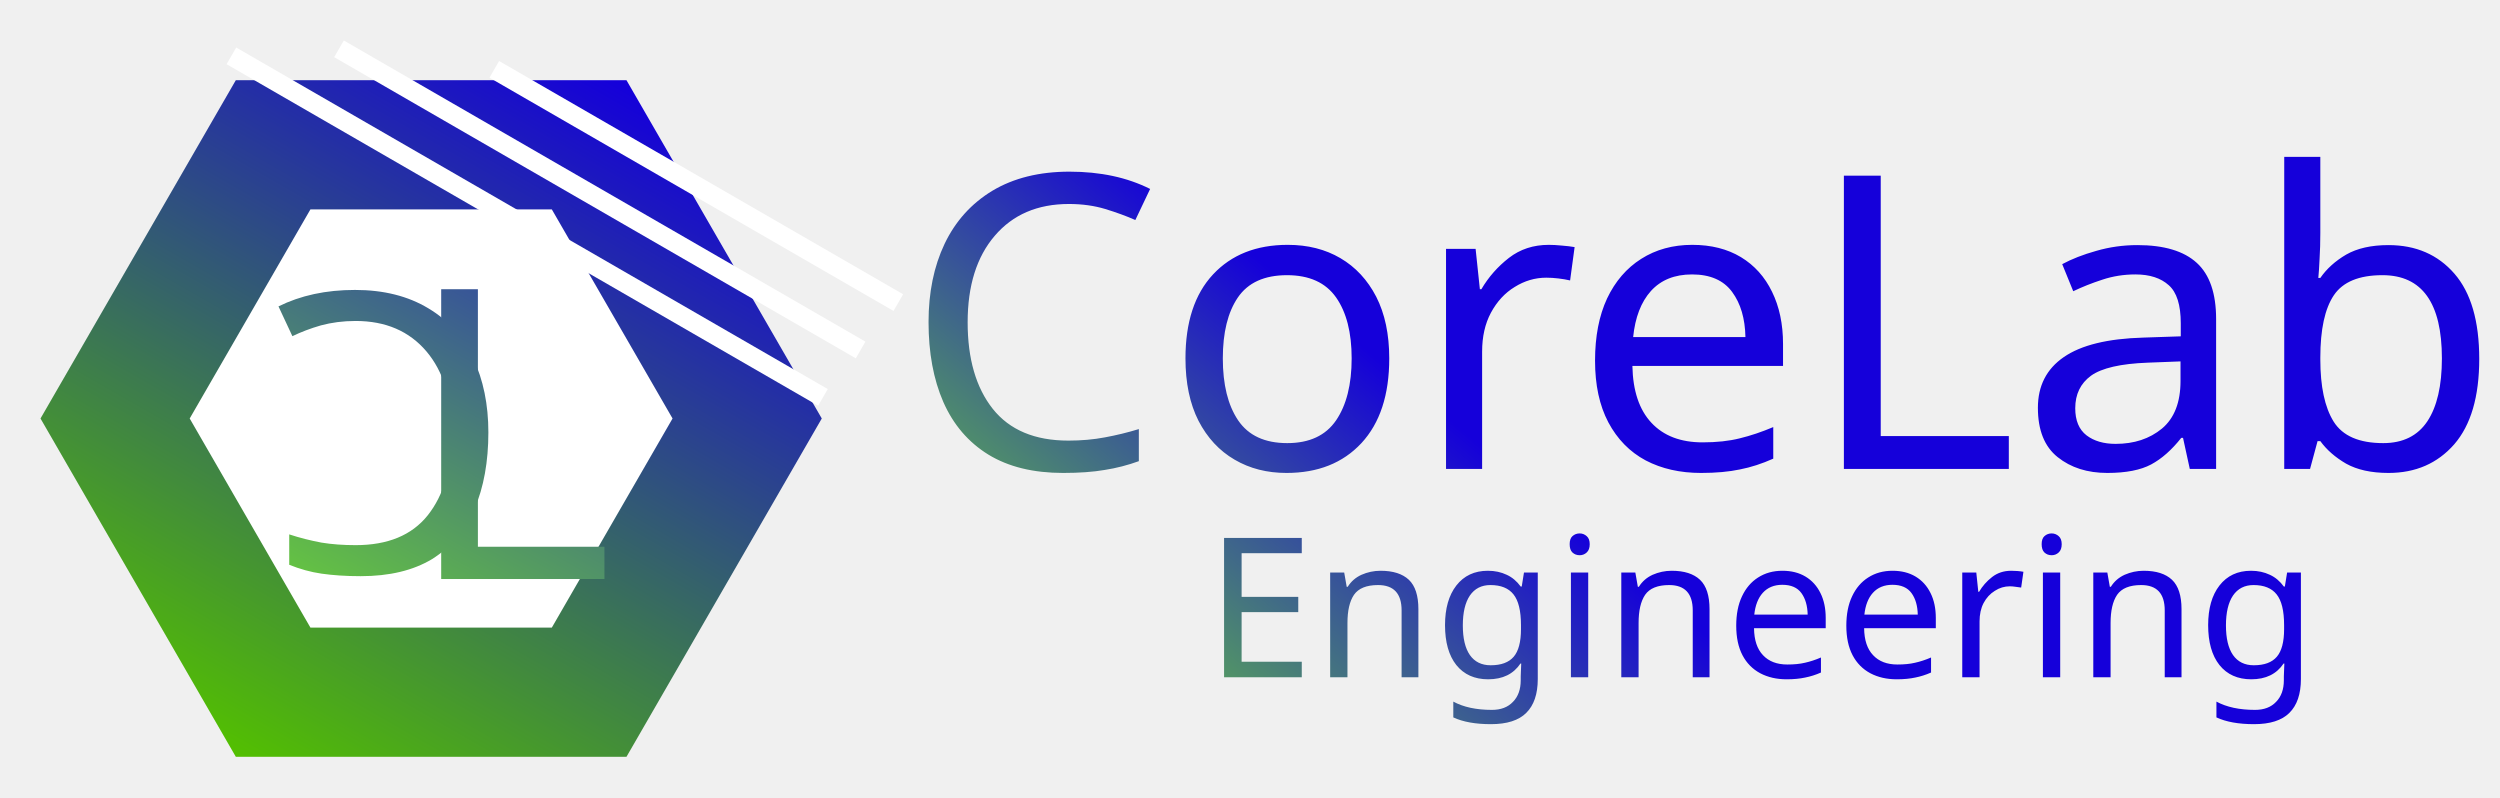
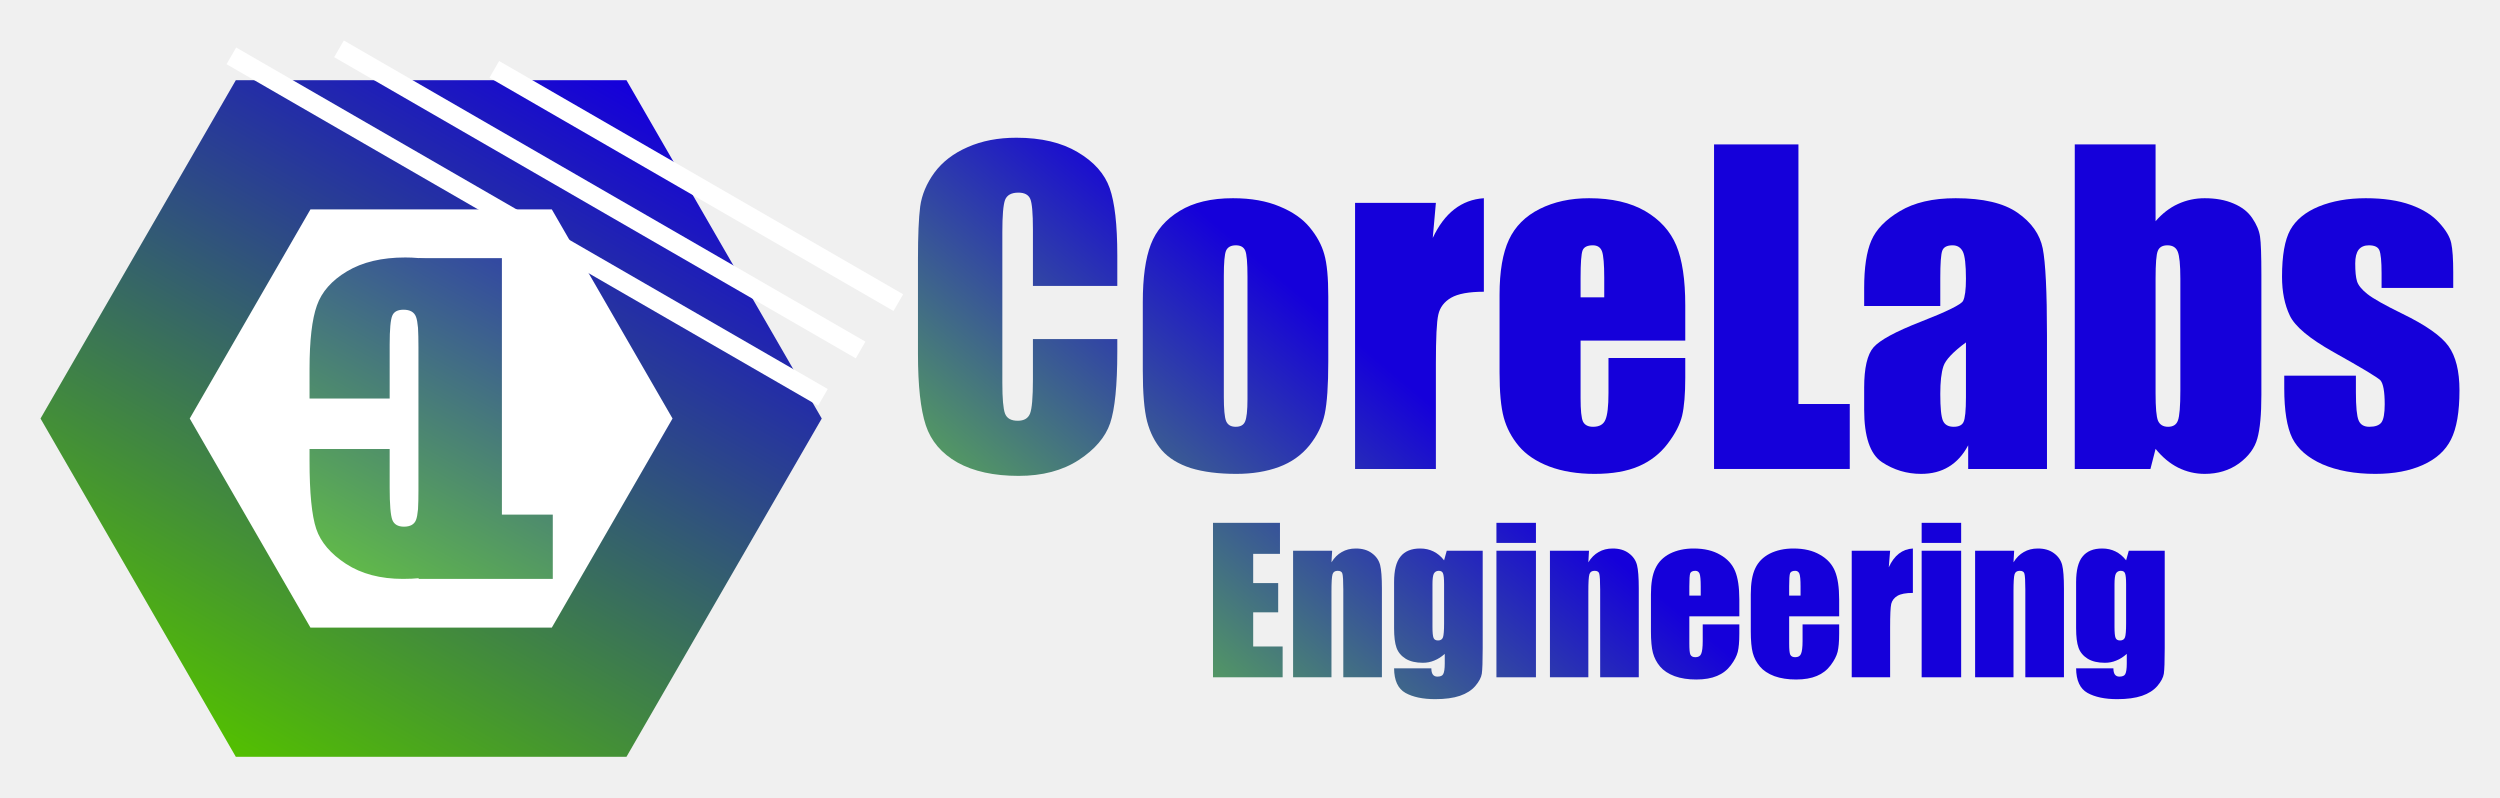
- <svg xmlns="http://www.w3.org/2000/svg" xmlns:xlink="http://www.w3.org/1999/xlink" width="61.736mm" height="19.689mm" viewBox="0 0 61.736 19.689" version="1.1" id="svg1005">
-   <defs id="defs1002">
-     <linearGradient xlink:href="#linearGradient7928" id="linearGradient1926" gradientUnits="userSpaceOnUse" x1="73.75" y1="39.5" x2="49.75" y2="81.5" gradientTransform="matrix(0.396151,0,0,0.396151,-13.08657,229.8834)" />
-     <linearGradient id="linearGradient7928">
-       <stop style="stop-color:#1500da;stop-opacity:1" offset="0" id="stop7924" />
-       <stop style="stop-color:#53c000;stop-opacity:1" offset="1" id="stop7926" />
-     </linearGradient>
-     <linearGradient xlink:href="#linearGradient1831-0-1" id="linearGradient2073" gradientUnits="userSpaceOnUse" x1="-112.165" y1="82.567" x2="-88.415" y2="125.067" gradientTransform="matrix(0.3964817,0,0,0.3964817,28.19933,212.3463)" />
-     <linearGradient id="linearGradient1831-0-1">
-       <stop style="stop-color:#1500da;stop-opacity:1" offset="0" id="stop1827" />
-       <stop style="stop-color:#7dff13;stop-opacity:1" offset="1" id="stop1829" />
-     </linearGradient>
-     <linearGradient xlink:href="#linearGradient1831-0-1" id="linearGradient2071" gradientUnits="userSpaceOnUse" x1="112.165" y1="82.567" x2="88.415" y2="125.067" gradientTransform="matrix(0.396151,0,0,0.396151,-28.17581,212.599)" />
-     <linearGradient xlink:href="#linearGradient1831-0-1" id="linearGradient7656" x1="100.782" y1="63.757" x2="77.046" y2="92.078" gradientUnits="userSpaceOnUse" />
-     <linearGradient xlink:href="#linearGradient1831-0-1" id="linearGradient1236" gradientUnits="userSpaceOnUse" x1="100.782" y1="63.757" x2="77.046" y2="92.078" />
-     <linearGradient xlink:href="#linearGradient1831-0-1" id="linearGradient1238" gradientUnits="userSpaceOnUse" x1="100.782" y1="63.757" x2="77.046" y2="92.078" />
+ <svg xmlns="http://www.w3.org/2000/svg" version="1.1" id="svg2" xml:space="preserve" width="233.334" height="74.415" viewBox="0 0 233.334 74.415">
+   <defs id="defs6">
+     <linearGradient x1="73.75" y1="39.5" x2="49.75" y2="81.5" gradientUnits="userSpaceOnUse" gradientTransform="matrix(1.122948,0,0,1.122948,-39.33131,-38.47216)" spreadMethod="pad" id="linearGradient26">
+       <stop style="stop-opacity:1;stop-color:#1500da" offset="0" id="stop22" />
+       <stop style="stop-opacity:1;stop-color:#53c000" offset="1" id="stop24" />
+     </linearGradient>
+     <linearGradient x1="-112.165" y1="82.567" x2="-88.415" y2="125.067" gradientUnits="userSpaceOnUse" gradientTransform="matrix(-1.122948,0,0,1.124823,-82.10393,-87.68099)" spreadMethod="pad" id="linearGradient58">
+       <stop style="stop-opacity:1;stop-color:#1500da" offset="0" id="stop54" />
+       <stop style="stop-opacity:1;stop-color:#7dff13" offset="1" id="stop56" />
+     </linearGradient>
+     <linearGradient x1="112.165" y1="82.567" x2="88.415" y2="125.067" gradientUnits="userSpaceOnUse" gradientTransform="matrix(1.122948,0,0,1.122948,-82.10393,-87.4672)" spreadMethod="pad" id="linearGradient76">
+       <stop style="stop-opacity:1;stop-color:#1500da" offset="0" id="stop72" />
+       <stop style="stop-opacity:1;stop-color:#7dff13" offset="1" id="stop74" />
+     </linearGradient>
+     <linearGradient x1="100.782" y1="63.757" x2="77.046" y2="92.078" gradientUnits="userSpaceOnUse" gradientTransform="matrix(1.122948,0,0,1.122948,-24.70637,-53.15027)" spreadMethod="pad" id="linearGradient94">
+       <stop style="stop-opacity:1;stop-color:#1500da" offset="0" id="stop90" />
+       <stop style="stop-opacity:1;stop-color:#7dff13" offset="1" id="stop92" />
+     </linearGradient>
+     <linearGradient x1="100.782" y1="63.757" x2="77.046" y2="92.078" gradientUnits="userSpaceOnUse" gradientTransform="matrix(1.122948,0,0,1.122948,-24.70637,-53.15027)" spreadMethod="pad" id="linearGradient112">
+       <stop style="stop-opacity:1;stop-color:#1500da" offset="0" id="stop108" />
+       <stop style="stop-opacity:1;stop-color:#7dff13" offset="1" id="stop110" />
+     </linearGradient>
+     <linearGradient x1="100.782" y1="63.757" x2="77.046" y2="92.078" gradientUnits="userSpaceOnUse" gradientTransform="matrix(1.122948,0,0,1.122948,-24.70637,-53.15027)" spreadMethod="pad" id="linearGradient130">
+       <stop style="stop-opacity:1;stop-color:#1500da" offset="0" id="stop126" />
+       <stop style="stop-opacity:1;stop-color:#7dff13" offset="1" id="stop128" />
+     </linearGradient>
+     <linearGradient x1="100.782" y1="63.757" x2="77.046" y2="92.078" gradientUnits="userSpaceOnUse" gradientTransform="matrix(1.122948,0,0,1.122948,-24.70637,-53.15027)" spreadMethod="pad" id="linearGradient148">
+       <stop style="stop-opacity:1;stop-color:#1500da" offset="0" id="stop144" />
+       <stop style="stop-opacity:1;stop-color:#7dff13" offset="1" id="stop146" />
+     </linearGradient>
+     <linearGradient x1="100.782" y1="63.757" x2="77.046" y2="92.078" gradientUnits="userSpaceOnUse" gradientTransform="matrix(1.122948,0,0,1.122948,-24.70637,-53.15027)" spreadMethod="pad" id="linearGradient166">
+       <stop style="stop-opacity:1;stop-color:#1500da" offset="0" id="stop162" />
+       <stop style="stop-opacity:1;stop-color:#7dff13" offset="1" id="stop164" />
+     </linearGradient>
+     <linearGradient x1="100.782" y1="63.757" x2="77.046" y2="92.078" gradientUnits="userSpaceOnUse" gradientTransform="matrix(1.122948,0,0,1.122948,-24.70637,-53.15027)" spreadMethod="pad" id="linearGradient184">
+       <stop style="stop-opacity:1;stop-color:#1500da" offset="0" id="stop180" />
+       <stop style="stop-opacity:1;stop-color:#7dff13" offset="1" id="stop182" />
+     </linearGradient>
+     <linearGradient x1="100.782" y1="63.757" x2="77.046" y2="92.078" gradientUnits="userSpaceOnUse" gradientTransform="matrix(1.122948,0,0,1.122948,-24.70637,-53.15027)" spreadMethod="pad" id="linearGradient202">
+       <stop style="stop-opacity:1;stop-color:#1500da" offset="0" id="stop198" />
+       <stop style="stop-opacity:1;stop-color:#7dff13" offset="1" id="stop200" />
+     </linearGradient>
+     <linearGradient x1="100.782" y1="63.757" x2="77.046" y2="92.078" gradientUnits="userSpaceOnUse" gradientTransform="matrix(1.122948,0,0,1.122948,-24.70637,-53.15027)" spreadMethod="pad" id="linearGradient220">
+       <stop style="stop-opacity:1;stop-color:#1500da" offset="0" id="stop216" />
+       <stop style="stop-opacity:1;stop-color:#7dff13" offset="1" id="stop218" />
+     </linearGradient>
+     <linearGradient x1="100.782" y1="63.757" x2="77.046" y2="92.078" gradientUnits="userSpaceOnUse" gradientTransform="matrix(1.122948,0,0,1.122948,-24.70637,-53.15027)" spreadMethod="pad" id="linearGradient238">
+       <stop style="stop-opacity:1;stop-color:#1500da" offset="0" id="stop234" />
+       <stop style="stop-opacity:1;stop-color:#7dff13" offset="1" id="stop236" />
+     </linearGradient>
+     <linearGradient x1="100.782" y1="63.757" x2="77.046" y2="92.078" gradientUnits="userSpaceOnUse" gradientTransform="matrix(1.122948,0,0,1.122948,-24.70637,-53.15027)" spreadMethod="pad" id="linearGradient256">
+       <stop style="stop-opacity:1;stop-color:#1500da" offset="0" id="stop252" />
+       <stop style="stop-opacity:1;stop-color:#7dff13" offset="1" id="stop254" />
+     </linearGradient>
+     <linearGradient x1="100.782" y1="63.757" x2="77.046" y2="92.078" gradientUnits="userSpaceOnUse" gradientTransform="matrix(1.122948,0,0,1.122948,-24.70637,-53.15027)" spreadMethod="pad" id="linearGradient274">
+       <stop style="stop-opacity:1;stop-color:#1500da" offset="0" id="stop270" />
+       <stop style="stop-opacity:1;stop-color:#7dff13" offset="1" id="stop272" />
+     </linearGradient>
+     <linearGradient x1="100.782" y1="63.757" x2="77.046" y2="92.078" gradientUnits="userSpaceOnUse" gradientTransform="matrix(1.122948,0,0,1.122948,-24.70637,-53.15027)" spreadMethod="pad" id="linearGradient292">
+       <stop style="stop-opacity:1;stop-color:#1500da" offset="0" id="stop288" />
+       <stop style="stop-opacity:1;stop-color:#7dff13" offset="1" id="stop290" />
+     </linearGradient>
+     <linearGradient x1="100.782" y1="63.757" x2="77.046" y2="92.078" gradientUnits="userSpaceOnUse" gradientTransform="matrix(1.122948,0,0,1.122948,-24.70637,-53.15027)" spreadMethod="pad" id="linearGradient310">
+       <stop style="stop-opacity:1;stop-color:#1500da" offset="0" id="stop306" />
+       <stop style="stop-opacity:1;stop-color:#7dff13" offset="1" id="stop308" />
+     </linearGradient>
+     <linearGradient x1="100.782" y1="63.757" x2="77.046" y2="92.078" gradientUnits="userSpaceOnUse" gradientTransform="matrix(1.122948,0,0,1.122948,-24.70637,-53.15027)" spreadMethod="pad" id="linearGradient328">
+       <stop style="stop-opacity:1;stop-color:#1500da" offset="0" id="stop324" />
+       <stop style="stop-opacity:1;stop-color:#7dff13" offset="1" id="stop326" />
+     </linearGradient>
+     <linearGradient x1="100.782" y1="63.757" x2="77.046" y2="92.078" gradientUnits="userSpaceOnUse" gradientTransform="matrix(1.122948,0,0,1.122948,-24.70637,-53.15027)" spreadMethod="pad" id="linearGradient346">
+       <stop style="stop-opacity:1;stop-color:#1500da" offset="0" id="stop342" />
+       <stop style="stop-opacity:1;stop-color:#7dff13" offset="1" id="stop344" />
+     </linearGradient>
+     <linearGradient x1="100.782" y1="63.757" x2="77.046" y2="92.078" gradientUnits="userSpaceOnUse" gradientTransform="matrix(1.122948,0,0,1.122948,-24.70637,-53.15027)" spreadMethod="pad" id="linearGradient364">
+       <stop style="stop-opacity:1;stop-color:#1500da" offset="0" id="stop360" />
+       <stop style="stop-opacity:1;stop-color:#7dff13" offset="1" id="stop362" />
+     </linearGradient>
+     <linearGradient x1="100.782" y1="63.757" x2="77.046" y2="92.078" gradientUnits="userSpaceOnUse" gradientTransform="matrix(1.122948,0,0,1.122948,-24.70637,-53.15027)" spreadMethod="pad" id="linearGradient382">
+       <stop style="stop-opacity:1;stop-color:#1500da" offset="0" id="stop378" />
+       <stop style="stop-opacity:1;stop-color:#7dff13" offset="1" id="stop380" />
+     </linearGradient>
+     <linearGradient x1="100.782" y1="63.757" x2="77.046" y2="92.078" gradientUnits="userSpaceOnUse" gradientTransform="matrix(1.122948,0,0,1.122948,-24.70637,-53.15027)" spreadMethod="pad" id="linearGradient400">
+       <stop style="stop-opacity:1;stop-color:#1500da" offset="0" id="stop396" />
+       <stop style="stop-opacity:1;stop-color:#7dff13" offset="1" id="stop398" />
+     </linearGradient>
+     <linearGradient x1="100.782" y1="63.757" x2="77.046" y2="92.078" gradientUnits="userSpaceOnUse" gradientTransform="matrix(1.122948,0,0,1.122948,-24.70637,-53.15027)" spreadMethod="pad" id="linearGradient418">
+       <stop style="stop-opacity:1;stop-color:#1500da" offset="0" id="stop414" />
+       <stop style="stop-opacity:1;stop-color:#7dff13" offset="1" id="stop416" />
+     </linearGradient>
  </defs>
-   <g id="layer1" transform="translate(-64.23038,-52.68634)">
-     <g id="g14221" transform="translate(63.44174,-190.7691)">
-       <path id="path1773" style="opacity:1;fill:url(#linearGradient1926);fill-opacity:1;stroke:none;stroke-width:0.514;stroke-linejoin:round;stroke-miterlimit:4;stroke-dasharray:none;stroke-dashoffset:0;stroke-opacity:1" d="m 21.082,253.79 -4.823,8.354 H 6.612 l -4.823,-8.354 4.823,-8.354 h 9.647 z" />
-       <path id="path1773-3" style="opacity:1;fill:#ffffff;fill-opacity:1;stroke:#000000;stroke-width:0.318;stroke-linejoin:round;stroke-miterlimit:4;stroke-dasharray:none;stroke-dashoffset:0;stroke-opacity:0" d="m 17.397,253.79 -2.981,5.163 H 8.454 l -2.981,-5.163 2.981,-5.163 h 5.962 z" />
-       <path id="path1790" d="m 12.995,245.168 9.977,5.76" style="fill:none;stroke:#ffffff;stroke-width:0.475;stroke-linecap:butt;stroke-linejoin:miter;stroke-miterlimit:4;stroke-dasharray:none;stroke-opacity:1" />
-       <path id="path1792" d="M 9.16,244.661 22.041,252.098" style="fill:none;stroke:#ffffff;stroke-width:0.475;stroke-linecap:butt;stroke-linejoin:miter;stroke-miterlimit:4;stroke-dasharray:none;stroke-opacity:1" />
-       <path id="path1794" d="m 6.503,244.835 c 0,0 13.822,7.98 14.608,8.434" style="fill:none;stroke:#ffffff;stroke-width:0.475;stroke-linecap:butt;stroke-linejoin:miter;stroke-miterlimit:4;stroke-dasharray:none;stroke-opacity:1" />
-       <text transform="scale(-0.9991658,1.000835)" id="text2016" y="257.377" x="-13.455" style="font-style:normal;font-variant:normal;font-weight:normal;font-stretch:condensed;font-size:9.626px;line-height:1.25;font-family:Impact;-inkscape-font-specification:'Impact Condensed';letter-spacing:1.805px;word-spacing:0px;fill:url(#linearGradient2073);fill-opacity:1;stroke:none;stroke-width:0.451" xml:space="preserve">
-         <tspan style="font-style:normal;font-variant:normal;font-weight:normal;font-stretch:condensed;font-family:Impact;-inkscape-font-specification:'Impact Condensed';letter-spacing:1.805px;fill:url(#linearGradient2073);fill-opacity:1;stroke-width:0.451" y="257.377" x="-13.455" id="tspan2014">C</tspan>
-       </text>
-       <text id="text2016-8" y="257.752" x="10.714" style="font-style:normal;font-variant:normal;font-weight:normal;font-stretch:condensed;font-size:10.022px;line-height:1.25;font-family:Impact;-inkscape-font-specification:'Impact Condensed';letter-spacing:1.879px;word-spacing:0px;fill:url(#linearGradient2071);fill-opacity:1;stroke:none;stroke-width:0.47" xml:space="preserve">
-         <tspan style="font-style:normal;font-variant:normal;font-weight:normal;font-stretch:condensed;font-family:Impact;-inkscape-font-specification:'Impact Condensed';letter-spacing:1.879px;fill:url(#linearGradient2071);fill-opacity:1;stroke-width:0.47" y="257.752" x="10.714" id="tspan2014-3">L</tspan>
-       </text>
-     </g>
-     <g id="g6166" style="fill:url(#linearGradient7656);fill-opacity:1" transform="matrix(0.396151,0,0,0.396151,55.51452,33.93611)">
-       <text id="text6019" y="76.563" x="78.319" style="font-style:normal;font-variant:normal;font-weight:normal;font-stretch:normal;font-size:25.586px;line-height:1.25;font-family:Impact;-inkscape-font-specification:Impact;letter-spacing:0px;word-spacing:0px;fill:url(#linearGradient1236);fill-opacity:1;stroke:none;stroke-width:1.199" xml:space="preserve">
-         <tspan id="tspan6021" style="font-style:normal;font-variant:normal;font-weight:normal;font-stretch:normal;font-family:Impact;-inkscape-font-specification:Impact;fill:url(#linearGradient1236);fill-opacity:1;stroke-width:1.199" y="76.563" x="78.319">CoreLabs</tspan>
-       </text>
-       <text id="text6019-5" y="89.551" x="97.116" style="font-style:normal;font-variant:normal;font-weight:normal;font-stretch:normal;font-size:12.173px;line-height:1.25;font-family:Impact;-inkscape-font-specification:Impact;letter-spacing:0px;word-spacing:0px;fill:url(#linearGradient1238);fill-opacity:1;stroke:none;stroke-width:0.571" xml:space="preserve">
-         <tspan id="tspan6021-1" style="font-style:normal;font-variant:normal;font-weight:normal;font-stretch:normal;font-family:Impact;-inkscape-font-specification:Impact;fill:url(#linearGradient1238);fill-opacity:1;stroke-width:0.571" y="89.551" x="97.116">Engineering</tspan>
-       </text>
+   <g id="g8" transform="matrix(1.333333,0,0,1.333333,0,2.1937022e-6)">
+     <g id="g10">
+       <g id="g12">
+         <g id="g14">
+           <g id="g20">
+             <path d="M 57.523,29.297 43.852,52.977 H 16.508 L 2.836,29.297 16.508,5.613 h 27.344 z" style="fill:url(#linearGradient26);stroke:none" id="path28" />
+           </g>
+         </g>
+       </g>
+       <path d="M 47.078,29.297 38.629,43.93 H 21.73 L 13.281,29.297 21.73,14.66 h 16.899 z" style="fill:#ffffff;fill-opacity:1;fill-rule:nonzero;stroke:none" id="path30" />
+       <g id="g32">
+         <path d="M 34.602,4.855 62.883,21.184" style="fill:none;stroke:#ffffff;stroke-width:1.348;stroke-linecap:butt;stroke-linejoin:miter;stroke-miterlimit:4;stroke-dasharray:none;stroke-opacity:1" id="path34" />
+       </g>
+       <g id="g36">
+         <path d="M 23.73,3.418 60.242,24.5" style="fill:none;stroke:#ffffff;stroke-width:1.348;stroke-linecap:butt;stroke-linejoin:miter;stroke-miterlimit:4;stroke-dasharray:none;stroke-opacity:1" id="path38" />
+       </g>
+       <g id="g40">
+         <path d="m 16.195,3.91 c 0,0 39.184,22.621 41.41,23.906" style="fill:none;stroke:#ffffff;stroke-width:1.348;stroke-linecap:butt;stroke-linejoin:miter;stroke-miterlimit:4;stroke-dasharray:none;stroke-opacity:1" id="path42" />
+       </g>
+       <g id="g44">
+         <g id="g46">
+           <g id="g52">
+             <path d="m 21.668,27.898 h 5.609 v -3.765 c 0,-1.094 0.063,-1.774 0.188,-2.047 0.117,-0.27 0.375,-0.406 0.781,-0.406 0.461,0 0.75,0.168 0.875,0.5 0.125,0.324 0.188,1.031 0.188,2.125 v 10.031 c 0,1.055 -0.063,1.742 -0.188,2.062 -0.125,0.313 -0.406,0.469 -0.844,0.469 -0.414,0 -0.687,-0.156 -0.812,-0.469 -0.125,-0.32 -0.188,-1.078 -0.188,-2.265 V 31.43 h -5.609 v 0.843 c 0,2.231 0.156,3.813 0.469,4.75 0.312,0.93 1.011,1.747 2.093,2.454 1.075,0.695 2.403,1.046 3.985,1.046 1.648,0 3,-0.296 4.062,-0.89 1.063,-0.594 1.774,-1.414 2.125,-2.469 0.344,-1.062 0.516,-2.648 0.516,-4.766 v -6.296 c 0,-1.563 -0.051,-2.727 -0.156,-3.5 -0.114,-0.782 -0.43,-1.532 -0.953,-2.25 -0.532,-0.719 -1.266,-1.286 -2.204,-1.704 -0.937,-0.414 -2.015,-0.625 -3.234,-0.625 -1.644,0 -3.004,0.325 -4.078,0.969 -1.07,0.637 -1.773,1.434 -2.109,2.391 -0.344,0.961 -0.516,2.445 -0.516,4.453 z" style="fill:url(#linearGradient58);stroke:none" id="path60" />
+           </g>
+         </g>
+       </g>
+       <g id="g62">
+         <g id="g64">
+           <g id="g70">
+             <path d="m 35.133,18.07 v 17.953 h 3.562 v 4.5 h -9.39 V 18.07 Z" style="fill:url(#linearGradient76);stroke:none" id="path78" />
+           </g>
+         </g>
+       </g>
+       <g id="g80">
+         <g id="g82">
+           <g id="g88">
+             <path d="m 78.211,20.016 h -5.906 v -3.954 c 0,-1.144 -0.063,-1.859 -0.188,-2.14 -0.125,-0.289 -0.402,-0.438 -0.828,-0.438 -0.492,0 -0.805,0.172 -0.937,0.516 -0.125,0.344 -0.188,1.094 -0.188,2.25 v 10.547 c 0,1.105 0.063,1.824 0.188,2.156 0.132,0.336 0.429,0.5 0.89,0.5 0.438,0 0.723,-0.164 0.86,-0.5 0.132,-0.332 0.203,-1.125 0.203,-2.375 v -2.844 h 5.906 v 0.891 c 0,2.344 -0.168,4.012 -0.5,5 -0.336,0.98 -1.07,1.84 -2.203,2.578 -1.137,0.738 -2.539,1.109 -4.203,1.109 -1.731,0 -3.157,-0.312 -4.282,-0.937 -1.117,-0.633 -1.855,-1.504 -2.218,-2.609 -0.367,-1.114 -0.547,-2.782 -0.547,-5 v -6.641 c 0,-1.633 0.051,-2.859 0.156,-3.672 0.113,-0.82 0.445,-1.613 1,-2.375 0.563,-0.758 1.336,-1.351 2.328,-1.781 0.988,-0.438 2.125,-0.656 3.406,-0.656 1.739,0 3.172,0.339 4.297,1.015 1.133,0.668 1.879,1.508 2.235,2.516 0.351,1 0.531,2.562 0.531,4.687 z" style="fill:url(#linearGradient94);stroke:none" id="path96" />
+           </g>
+         </g>
+       </g>
+       <g id="g98">
+         <g id="g100">
+           <g id="g106">
+             <path d="m 92.98,20.75 v 4.562 c 0,1.668 -0.085,2.891 -0.25,3.672 -0.168,0.782 -0.527,1.516 -1.078,2.204 -0.554,0.679 -1.261,1.179 -2.125,1.5 -0.867,0.32 -1.859,0.484 -2.984,0.484 -1.25,0 -2.313,-0.137 -3.188,-0.406 -0.867,-0.282 -1.543,-0.696 -2.031,-1.25 -0.48,-0.563 -0.824,-1.239 -1.031,-2.032 -0.199,-0.789 -0.297,-1.976 -0.297,-3.562 v -4.766 c 0,-1.726 0.188,-3.078 0.563,-4.047 0.375,-0.976 1.046,-1.757 2.015,-2.343 0.969,-0.594 2.211,-0.891 3.735,-0.891 1.269,0 2.359,0.195 3.265,0.578 0.914,0.375 1.617,0.867 2.11,1.469 0.5,0.605 0.836,1.23 1.015,1.875 0.188,0.648 0.281,1.633 0.281,2.953 z m -5.656,-1.406 c 0,-0.957 -0.054,-1.555 -0.156,-1.797 -0.106,-0.25 -0.324,-0.375 -0.656,-0.375 -0.344,0 -0.574,0.125 -0.688,0.375 -0.105,0.242 -0.156,0.84 -0.156,1.797 v 8.406 c 0,0.875 0.051,1.449 0.156,1.719 0.114,0.273 0.336,0.406 0.672,0.406 0.332,0 0.551,-0.117 0.656,-0.359 0.114,-0.25 0.172,-0.774 0.172,-1.578 z" style="fill:url(#linearGradient112);stroke:none" id="path114" />
+           </g>
+         </g>
+       </g>
+       <g id="g116">
+         <g id="g118">
+           <g id="g124">
+             <path d="m 100.512,14.203 -0.219,2.453 c 0.82,-1.75 2.016,-2.676 3.578,-2.781 v 6.547 c -1.043,0 -1.809,0.14 -2.297,0.422 -0.48,0.281 -0.777,0.672 -0.89,1.172 -0.118,0.5 -0.172,1.652 -0.172,3.453 v 7.359 H 94.855 V 14.203 Z" style="fill:url(#linearGradient130);stroke:none" id="path132" />
+           </g>
+         </g>
+       </g>
+       <g id="g134">
+         <g id="g136">
+           <g id="g142">
+             <path d="m 117.969,23.844 h -7.328 v 4.031 c 0,0.844 0.054,1.391 0.171,1.641 0.126,0.242 0.36,0.359 0.704,0.359 0.437,0 0.722,-0.16 0.859,-0.484 0.145,-0.321 0.219,-0.946 0.219,-1.875 v -2.454 h 5.375 v 1.376 c 0,1.148 -0.074,2.031 -0.219,2.656 -0.148,0.617 -0.484,1.273 -1.016,1.968 -0.531,0.7 -1.211,1.227 -2.031,1.579 -0.812,0.351 -1.84,0.531 -3.078,0.531 -1.199,0 -2.258,-0.172 -3.172,-0.516 -0.918,-0.351 -1.633,-0.832 -2.141,-1.437 -0.5,-0.602 -0.851,-1.266 -1.046,-1.985 -0.2,-0.726 -0.297,-1.785 -0.297,-3.172 v -5.421 c 0,-1.633 0.219,-2.922 0.656,-3.86 0.437,-0.937 1.156,-1.656 2.156,-2.156 1,-0.5 2.149,-0.75 3.453,-0.75 1.594,0 2.907,0.305 3.938,0.906 1.031,0.606 1.754,1.407 2.172,2.407 0.414,0.992 0.625,2.386 0.625,4.187 z m -5.672,-3.032 v -1.359 c 0,-0.957 -0.055,-1.578 -0.156,-1.859 -0.106,-0.282 -0.321,-0.422 -0.641,-0.422 -0.387,0 -0.625,0.121 -0.719,0.359 -0.093,0.242 -0.14,0.883 -0.14,1.922 v 1.359 z" style="fill:url(#linearGradient148);stroke:none" id="path150" />
+           </g>
+         </g>
+       </g>
+       <g id="g152">
+         <g id="g154">
+           <g id="g160">
+             <path d="m 125.891,10.109 v 18.172 h 3.593 v 4.547 h -9.5 V 10.109 Z" style="fill:url(#linearGradient166);stroke:none" id="path168" />
+           </g>
+         </g>
+       </g>
+       <g id="g170">
+         <g id="g172">
+           <g id="g178">
+             <path d="m 135.82,21.422 h -5.328 v -1.25 c 0,-1.438 0.164,-2.547 0.5,-3.328 0.332,-0.782 1,-1.469 2,-2.063 1,-0.601 2.301,-0.906 3.906,-0.906 1.914,0 3.36,0.34 4.329,1.016 0.976,0.679 1.566,1.511 1.765,2.5 0.196,0.992 0.297,3.023 0.297,6.093 v 9.344 h -5.516 v -1.656 c -0.355,0.668 -0.808,1.168 -1.359,1.5 -0.543,0.332 -1.187,0.5 -1.937,0.5 -1,0 -1.918,-0.277 -2.75,-0.828 -0.825,-0.563 -1.235,-1.785 -1.235,-3.672 v -1.531 c 0,-1.383 0.219,-2.329 0.656,-2.829 0.446,-0.507 1.54,-1.101 3.282,-1.781 1.863,-0.726 2.859,-1.219 2.984,-1.469 0.133,-0.257 0.203,-0.773 0.203,-1.546 0,-0.977 -0.074,-1.614 -0.219,-1.907 -0.148,-0.289 -0.386,-0.437 -0.718,-0.437 -0.387,0 -0.625,0.125 -0.719,0.375 -0.094,0.242 -0.141,0.883 -0.141,1.922 z m 1.797,2.547 c -0.906,0.668 -1.433,1.226 -1.578,1.672 -0.148,0.449 -0.219,1.093 -0.219,1.937 0,0.969 0.063,1.594 0.188,1.875 0.125,0.281 0.375,0.422 0.75,0.422 0.351,0 0.582,-0.109 0.687,-0.328 0.114,-0.227 0.172,-0.805 0.172,-1.735 z" style="fill:url(#linearGradient184);stroke:none" id="path186" />
+           </g>
+         </g>
+       </g>
+       <g id="g188">
+         <g id="g190">
+           <g id="g196">
+             <path d="m 150.891,10.109 v 5.375 c 0.468,-0.539 0.988,-0.941 1.562,-1.203 0.582,-0.269 1.207,-0.406 1.875,-0.406 0.781,0 1.457,0.125 2.031,0.375 0.571,0.242 1.004,0.578 1.297,1.016 0.301,0.437 0.485,0.871 0.547,1.296 0.063,0.418 0.094,1.313 0.094,2.688 v 8.391 c 0,1.367 -0.094,2.382 -0.281,3.047 -0.18,0.667 -0.606,1.25 -1.282,1.75 -0.679,0.488 -1.48,0.734 -2.406,0.734 -0.656,0 -1.277,-0.149 -1.859,-0.438 -0.574,-0.289 -1.102,-0.726 -1.578,-1.312 l -0.36,1.406 h -5.297 V 10.109 Z m 1.734,9.391 c 0,-0.969 -0.063,-1.598 -0.187,-1.891 -0.118,-0.289 -0.356,-0.437 -0.719,-0.437 -0.344,0 -0.571,0.133 -0.672,0.39 -0.106,0.25 -0.156,0.899 -0.156,1.938 v 8.031 c 0,1 0.054,1.641 0.171,1.922 0.126,0.281 0.36,0.422 0.704,0.422 0.351,0 0.582,-0.145 0.687,-0.437 0.113,-0.29 0.172,-0.989 0.172,-2.094 z" style="fill:url(#linearGradient202);stroke:none" id="path204" />
+           </g>
+         </g>
+       </g>
+       <g id="g206">
+         <g id="g208">
+           <g id="g214">
+             <path d="m 171.727,20.156 h -5.016 v -1.015 c 0,-0.852 -0.055,-1.395 -0.156,-1.625 -0.094,-0.227 -0.34,-0.344 -0.735,-0.344 -0.312,0 -0.554,0.105 -0.718,0.312 -0.157,0.211 -0.235,0.528 -0.235,0.954 0,0.562 0.039,0.98 0.125,1.25 0.082,0.273 0.32,0.57 0.719,0.89 0.394,0.313 1.207,0.774 2.437,1.375 1.657,0.805 2.739,1.563 3.25,2.281 0.508,0.711 0.766,1.743 0.766,3.094 0,1.512 -0.199,2.656 -0.594,3.438 -0.386,0.773 -1.043,1.367 -1.968,1.781 -0.918,0.414 -2.028,0.625 -3.329,0.625 -1.437,0 -2.671,-0.227 -3.703,-0.672 -1.023,-0.457 -1.726,-1.066 -2.109,-1.828 -0.375,-0.77 -0.563,-1.93 -0.563,-3.484 v -0.891 h 5.016 v 1.172 c 0,1 0.063,1.652 0.188,1.953 0.125,0.305 0.375,0.453 0.75,0.453 0.406,0 0.687,-0.098 0.843,-0.297 0.157,-0.207 0.235,-0.633 0.235,-1.281 0,-0.883 -0.102,-1.442 -0.297,-1.672 -0.219,-0.219 -1.321,-0.879 -3.297,-1.984 -1.668,-0.938 -2.684,-1.786 -3.047,-2.547 -0.367,-0.77 -0.547,-1.676 -0.547,-2.719 0,-1.488 0.192,-2.582 0.578,-3.281 0.395,-0.707 1.063,-1.254 2,-1.641 0.946,-0.383 2.039,-0.578 3.282,-0.578 1.238,0 2.289,0.156 3.156,0.469 0.863,0.312 1.523,0.73 1.984,1.25 0.469,0.511 0.75,0.984 0.844,1.422 0.094,0.437 0.141,1.125 0.141,2.062 z" style="fill:url(#linearGradient220);stroke:none" id="path222" />
+           </g>
+         </g>
+       </g>
+       <g id="g224">
+         <g id="g226">
+           <g id="g232">
+             <path d="m 84.91,36.598 h 4.688 v 2.172 h -1.875 v 2.046 h 1.75 v 2.047 h -1.75 v 2.391 h 2.062 V 47.41 H 84.91 Z" style="fill:url(#linearGradient238);stroke:none" id="path240" />
+           </g>
+         </g>
+       </g>
+       <g id="g242">
+         <g id="g244">
+           <g id="g250">
+             <path d="m 93.25,38.551 -0.047,0.812 c 0.195,-0.32 0.438,-0.562 0.719,-0.718 0.281,-0.165 0.609,-0.25 0.984,-0.25 0.457,0 0.832,0.109 1.125,0.328 0.301,0.218 0.492,0.496 0.578,0.828 0.082,0.324 0.125,0.875 0.125,1.656 v 6.203 h -2.703 v -6.14 c 0,-0.602 -0.023,-0.973 -0.062,-1.11 -0.031,-0.133 -0.141,-0.203 -0.328,-0.203 -0.188,0 -0.309,0.078 -0.36,0.234 -0.054,0.157 -0.078,0.571 -0.078,1.235 v 5.984 h -2.687 v -8.859 z" style="fill:url(#linearGradient256);stroke:none" id="path258" />
+           </g>
+         </g>
+       </g>
+       <g id="g260">
+         <g id="g262">
+           <g id="g268">
+             <path d="m 103.789,38.551 v 6.828 c 0,0.918 -0.023,1.512 -0.062,1.781 -0.043,0.27 -0.196,0.555 -0.454,0.86 -0.261,0.3 -0.621,0.531 -1.078,0.687 -0.461,0.156 -1.039,0.234 -1.734,0.234 -0.867,0 -1.559,-0.148 -2.078,-0.437 -0.524,-0.293 -0.789,-0.867 -0.797,-1.719 h 2.609 c 0,0.387 0.141,0.578 0.422,0.578 0.207,0 0.344,-0.054 0.406,-0.172 0.071,-0.125 0.11,-0.375 0.11,-0.75 V 45.77 c -0.231,0.21 -0.477,0.367 -0.735,0.468 -0.25,0.106 -0.515,0.157 -0.796,0.157 -0.493,0 -0.891,-0.094 -1.204,-0.282 -0.312,-0.195 -0.527,-0.453 -0.64,-0.765 -0.117,-0.321 -0.172,-0.782 -0.172,-1.375 v -3.219 c 0,-0.832 0.148,-1.43 0.453,-1.797 0.301,-0.375 0.758,-0.562 1.375,-0.562 0.344,0 0.648,0.07 0.922,0.203 0.281,0.136 0.531,0.343 0.75,0.625 l 0.187,-0.672 z m -2.703,2.344 c 0,-0.395 -0.027,-0.649 -0.078,-0.766 -0.043,-0.113 -0.141,-0.172 -0.297,-0.172 -0.156,0 -0.273,0.07 -0.344,0.203 -0.062,0.125 -0.094,0.371 -0.094,0.735 v 2.984 c 0,0.398 0.024,0.656 0.079,0.781 0.05,0.117 0.156,0.172 0.312,0.172 0.176,0 0.289,-0.07 0.344,-0.219 0.051,-0.144 0.078,-0.468 0.078,-0.968 z" style="fill:url(#linearGradient274);stroke:none" id="path276" />
+           </g>
+         </g>
+       </g>
+       <g id="g278">
+         <g id="g280">
+           <g id="g286">
+             <path d="m 107.516,36.598 v 1.406 h -2.766 v -1.406 z m 0,1.953 v 8.859 h -2.766 v -8.859 z" style="fill:url(#linearGradient292);stroke:none" id="path294" />
+           </g>
+         </g>
+       </g>
+       <g id="g296">
+         <g id="g298">
+           <g id="g304">
+             <path d="m 111.23,38.551 -0.046,0.812 c 0.195,-0.32 0.437,-0.562 0.718,-0.718 0.282,-0.165 0.61,-0.25 0.985,-0.25 0.457,0 0.832,0.109 1.125,0.328 0.3,0.218 0.492,0.496 0.578,0.828 0.082,0.324 0.125,0.875 0.125,1.656 v 6.203 h -2.703 v -6.14 c 0,-0.602 -0.024,-0.973 -0.063,-1.11 -0.031,-0.133 -0.14,-0.203 -0.328,-0.203 -0.187,0 -0.309,0.078 -0.359,0.234 -0.055,0.157 -0.078,0.571 -0.078,1.235 v 5.984 h -2.688 v -8.859 z" style="fill:url(#linearGradient310);stroke:none" id="path312" />
+           </g>
+         </g>
+       </g>
+       <g id="g314">
+         <g id="g316">
+           <g id="g322">
+             <path d="m 121.754,43.145 h -3.5 v 1.906 c 0,0.406 0.023,0.668 0.078,0.781 0.063,0.117 0.176,0.172 0.344,0.172 0.207,0 0.344,-0.078 0.406,-0.234 0.07,-0.157 0.109,-0.454 0.109,-0.891 v -1.172 h 2.563 v 0.656 c 0,0.555 -0.039,0.977 -0.109,1.266 -0.075,0.293 -0.235,0.605 -0.485,0.937 -0.25,0.336 -0.574,0.586 -0.969,0.75 -0.386,0.164 -0.871,0.25 -1.453,0.25 -0.574,0 -1.078,-0.078 -1.515,-0.234 -0.438,-0.164 -0.778,-0.391 -1.016,-0.672 -0.242,-0.289 -0.406,-0.609 -0.5,-0.953 -0.094,-0.352 -0.141,-0.859 -0.141,-1.516 v -2.578 c 0,-0.781 0.102,-1.39 0.313,-1.828 0.207,-0.445 0.547,-0.789 1.016,-1.031 0.476,-0.238 1.031,-0.359 1.656,-0.359 0.75,0 1.367,0.148 1.859,0.437 0.5,0.281 0.848,0.664 1.047,1.141 0.195,0.468 0.297,1.132 0.297,1.984 z m -2.703,-1.454 v -0.64 c 0,-0.457 -0.028,-0.754 -0.078,-0.891 -0.055,-0.133 -0.153,-0.203 -0.297,-0.203 -0.188,0 -0.309,0.059 -0.36,0.172 -0.043,0.117 -0.062,0.422 -0.062,0.922 v 0.64 z" style="fill:url(#linearGradient328);stroke:none" id="path330" />
+           </g>
+         </g>
+       </g>
+       <g id="g332">
+         <g id="g334">
+           <g id="g340">
+             <path d="m 128.742,43.145 h -3.5 v 1.906 c 0,0.406 0.024,0.668 0.078,0.781 0.063,0.117 0.176,0.172 0.344,0.172 0.207,0 0.344,-0.078 0.406,-0.234 0.071,-0.157 0.11,-0.454 0.11,-0.891 v -1.172 h 2.562 v 0.656 c 0,0.555 -0.039,0.977 -0.109,1.266 -0.074,0.293 -0.235,0.605 -0.485,0.937 -0.25,0.336 -0.574,0.586 -0.968,0.75 -0.387,0.164 -0.871,0.25 -1.453,0.25 -0.575,0 -1.079,-0.078 -1.516,-0.234 -0.438,-0.164 -0.777,-0.391 -1.016,-0.672 -0.242,-0.289 -0.406,-0.609 -0.5,-0.953 -0.093,-0.352 -0.14,-0.859 -0.14,-1.516 v -2.578 c 0,-0.781 0.101,-1.39 0.312,-1.828 0.207,-0.445 0.547,-0.789 1.016,-1.031 0.476,-0.238 1.031,-0.359 1.656,-0.359 0.75,0 1.367,0.148 1.859,0.437 0.5,0.281 0.848,0.664 1.047,1.141 0.196,0.468 0.297,1.132 0.297,1.984 z m -2.703,-1.454 v -0.64 c 0,-0.457 -0.027,-0.754 -0.078,-0.891 -0.055,-0.133 -0.152,-0.203 -0.297,-0.203 -0.187,0 -0.309,0.059 -0.359,0.172 -0.043,0.117 -0.063,0.422 -0.063,0.922 v 0.64 z" style="fill:url(#linearGradient346);stroke:none" id="path348" />
+           </g>
+         </g>
+       </g>
+       <g id="g350">
+         <g id="g352">
+           <g id="g358">
+             <path d="m 132.309,38.551 -0.094,1.156 c 0.383,-0.832 0.945,-1.269 1.687,-1.312 v 3.109 c -0.492,0 -0.851,0.07 -1.078,0.203 -0.23,0.137 -0.375,0.324 -0.437,0.563 -0.055,0.242 -0.078,0.789 -0.078,1.64 v 3.5 h -2.688 v -8.859 z" style="fill:url(#linearGradient364);stroke:none" id="path366" />
+           </g>
+         </g>
+       </g>
+       <g id="g368">
+         <g id="g370">
+           <g id="g376">
+             <path d="m 137.281,36.598 v 1.406 h -2.765 v -1.406 z m 0,1.953 v 8.859 h -2.765 v -8.859 z" style="fill:url(#linearGradient382);stroke:none" id="path384" />
+           </g>
+         </g>
+       </g>
+       <g id="g386">
+         <g id="g388">
+           <g id="g394">
+             <path d="m 140.992,38.551 -0.047,0.812 c 0.196,-0.32 0.438,-0.562 0.719,-0.718 0.281,-0.165 0.609,-0.25 0.984,-0.25 0.457,0 0.832,0.109 1.125,0.328 0.301,0.218 0.493,0.496 0.579,0.828 0.082,0.324 0.125,0.875 0.125,1.656 v 6.203 h -2.704 v -6.14 c 0,-0.602 -0.023,-0.973 -0.062,-1.11 -0.031,-0.133 -0.141,-0.203 -0.328,-0.203 -0.188,0 -0.309,0.078 -0.36,0.234 -0.054,0.157 -0.078,0.571 -0.078,1.235 v 5.984 h -2.687 v -8.859 z" style="fill:url(#linearGradient400);stroke:none" id="path402" />
+           </g>
+         </g>
+       </g>
+       <g id="g404">
+         <g id="g406">
+           <g id="g412">
+             <path d="m 151.531,38.551 v 6.828 c 0,0.918 -0.023,1.512 -0.062,1.781 -0.043,0.27 -0.196,0.555 -0.453,0.86 -0.262,0.3 -0.621,0.531 -1.078,0.687 -0.461,0.156 -1.04,0.234 -1.735,0.234 -0.867,0 -1.558,-0.148 -2.078,-0.437 -0.523,-0.293 -0.789,-0.867 -0.797,-1.719 h 2.61 c 0,0.387 0.14,0.578 0.421,0.578 0.207,0 0.344,-0.054 0.407,-0.172 0.07,-0.125 0.109,-0.375 0.109,-0.75 V 45.77 c -0.23,0.21 -0.477,0.367 -0.734,0.468 -0.25,0.106 -0.516,0.157 -0.797,0.157 -0.492,0 -0.891,-0.094 -1.203,-0.282 -0.313,-0.195 -0.528,-0.453 -0.641,-0.765 -0.117,-0.321 -0.172,-0.782 -0.172,-1.375 v -3.219 c 0,-0.832 0.149,-1.43 0.453,-1.797 0.301,-0.375 0.758,-0.562 1.375,-0.562 0.344,0 0.649,0.07 0.922,0.203 0.281,0.136 0.531,0.343 0.75,0.625 l 0.188,-0.672 z m -2.703,2.344 c 0,-0.395 -0.027,-0.649 -0.078,-0.766 -0.043,-0.113 -0.141,-0.172 -0.297,-0.172 -0.156,0 -0.273,0.07 -0.344,0.203 -0.062,0.125 -0.093,0.371 -0.093,0.735 v 2.984 c 0,0.398 0.023,0.656 0.078,0.781 0.051,0.117 0.156,0.172 0.312,0.172 0.176,0 0.289,-0.07 0.344,-0.219 0.051,-0.144 0.078,-0.468 0.078,-0.968 z" style="fill:url(#linearGradient418);stroke:none" id="path420" />
+           </g>
+         </g>
+       </g>
    </g>
  </g>
</svg>
